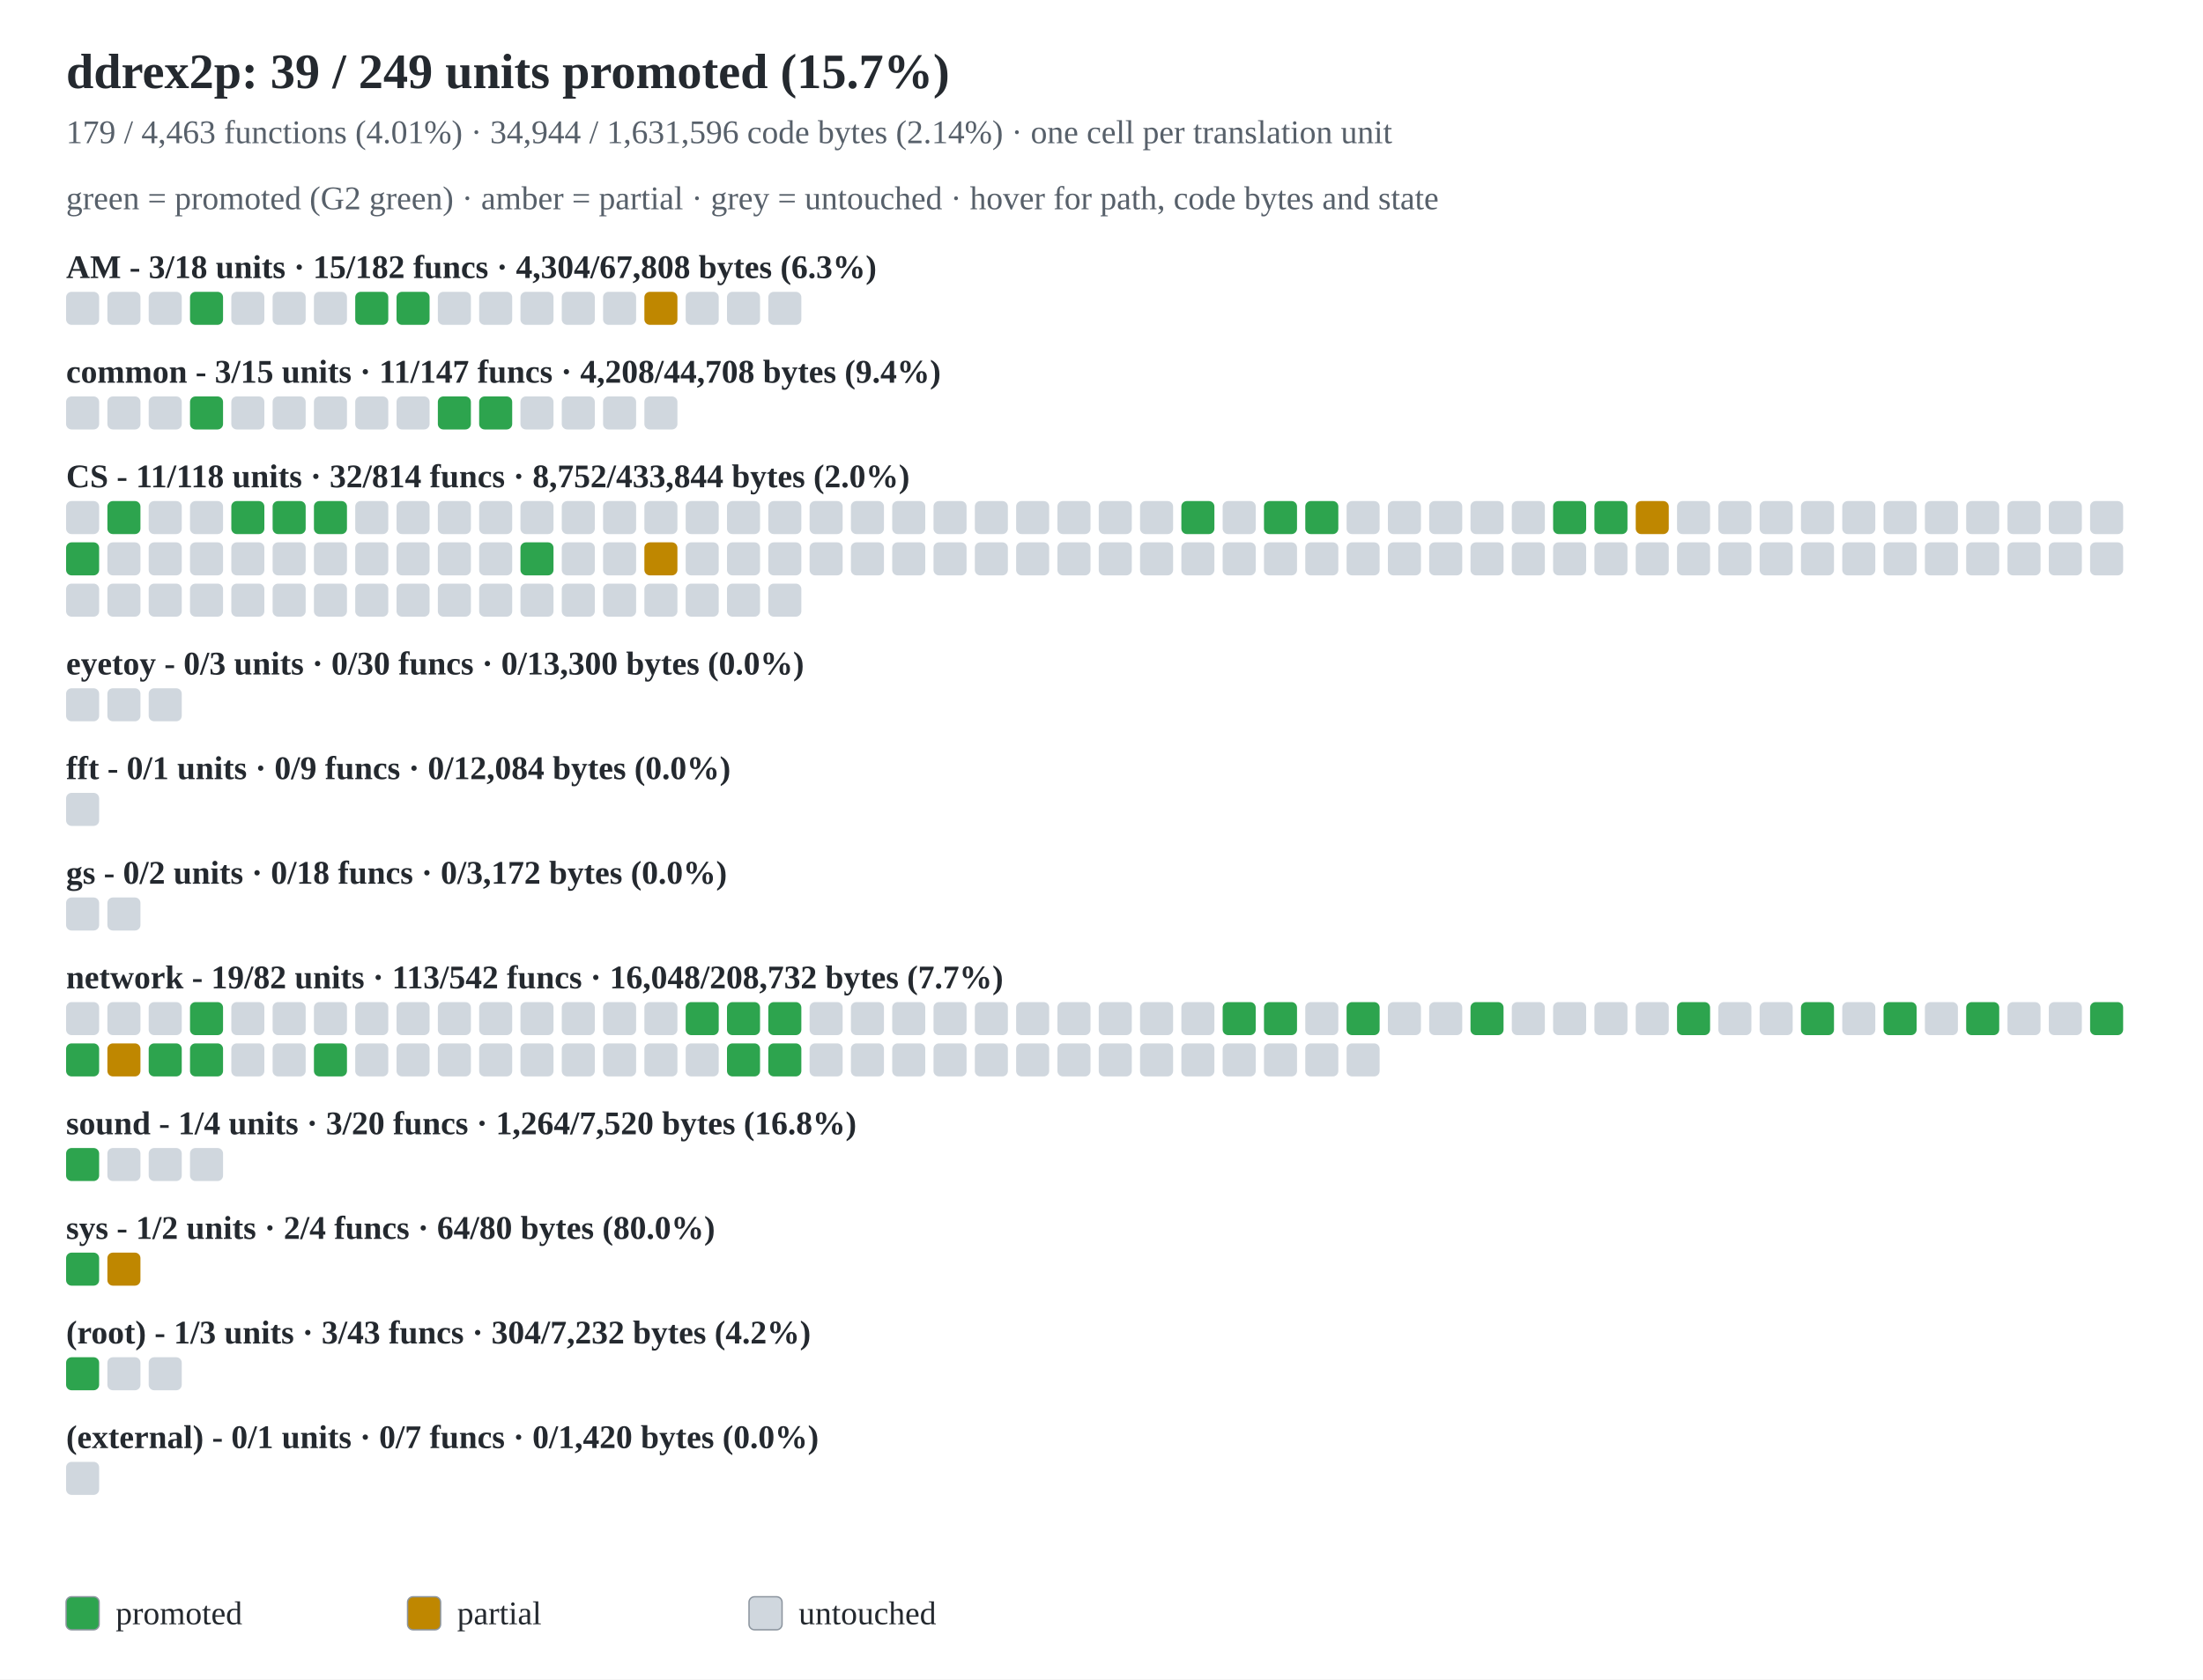
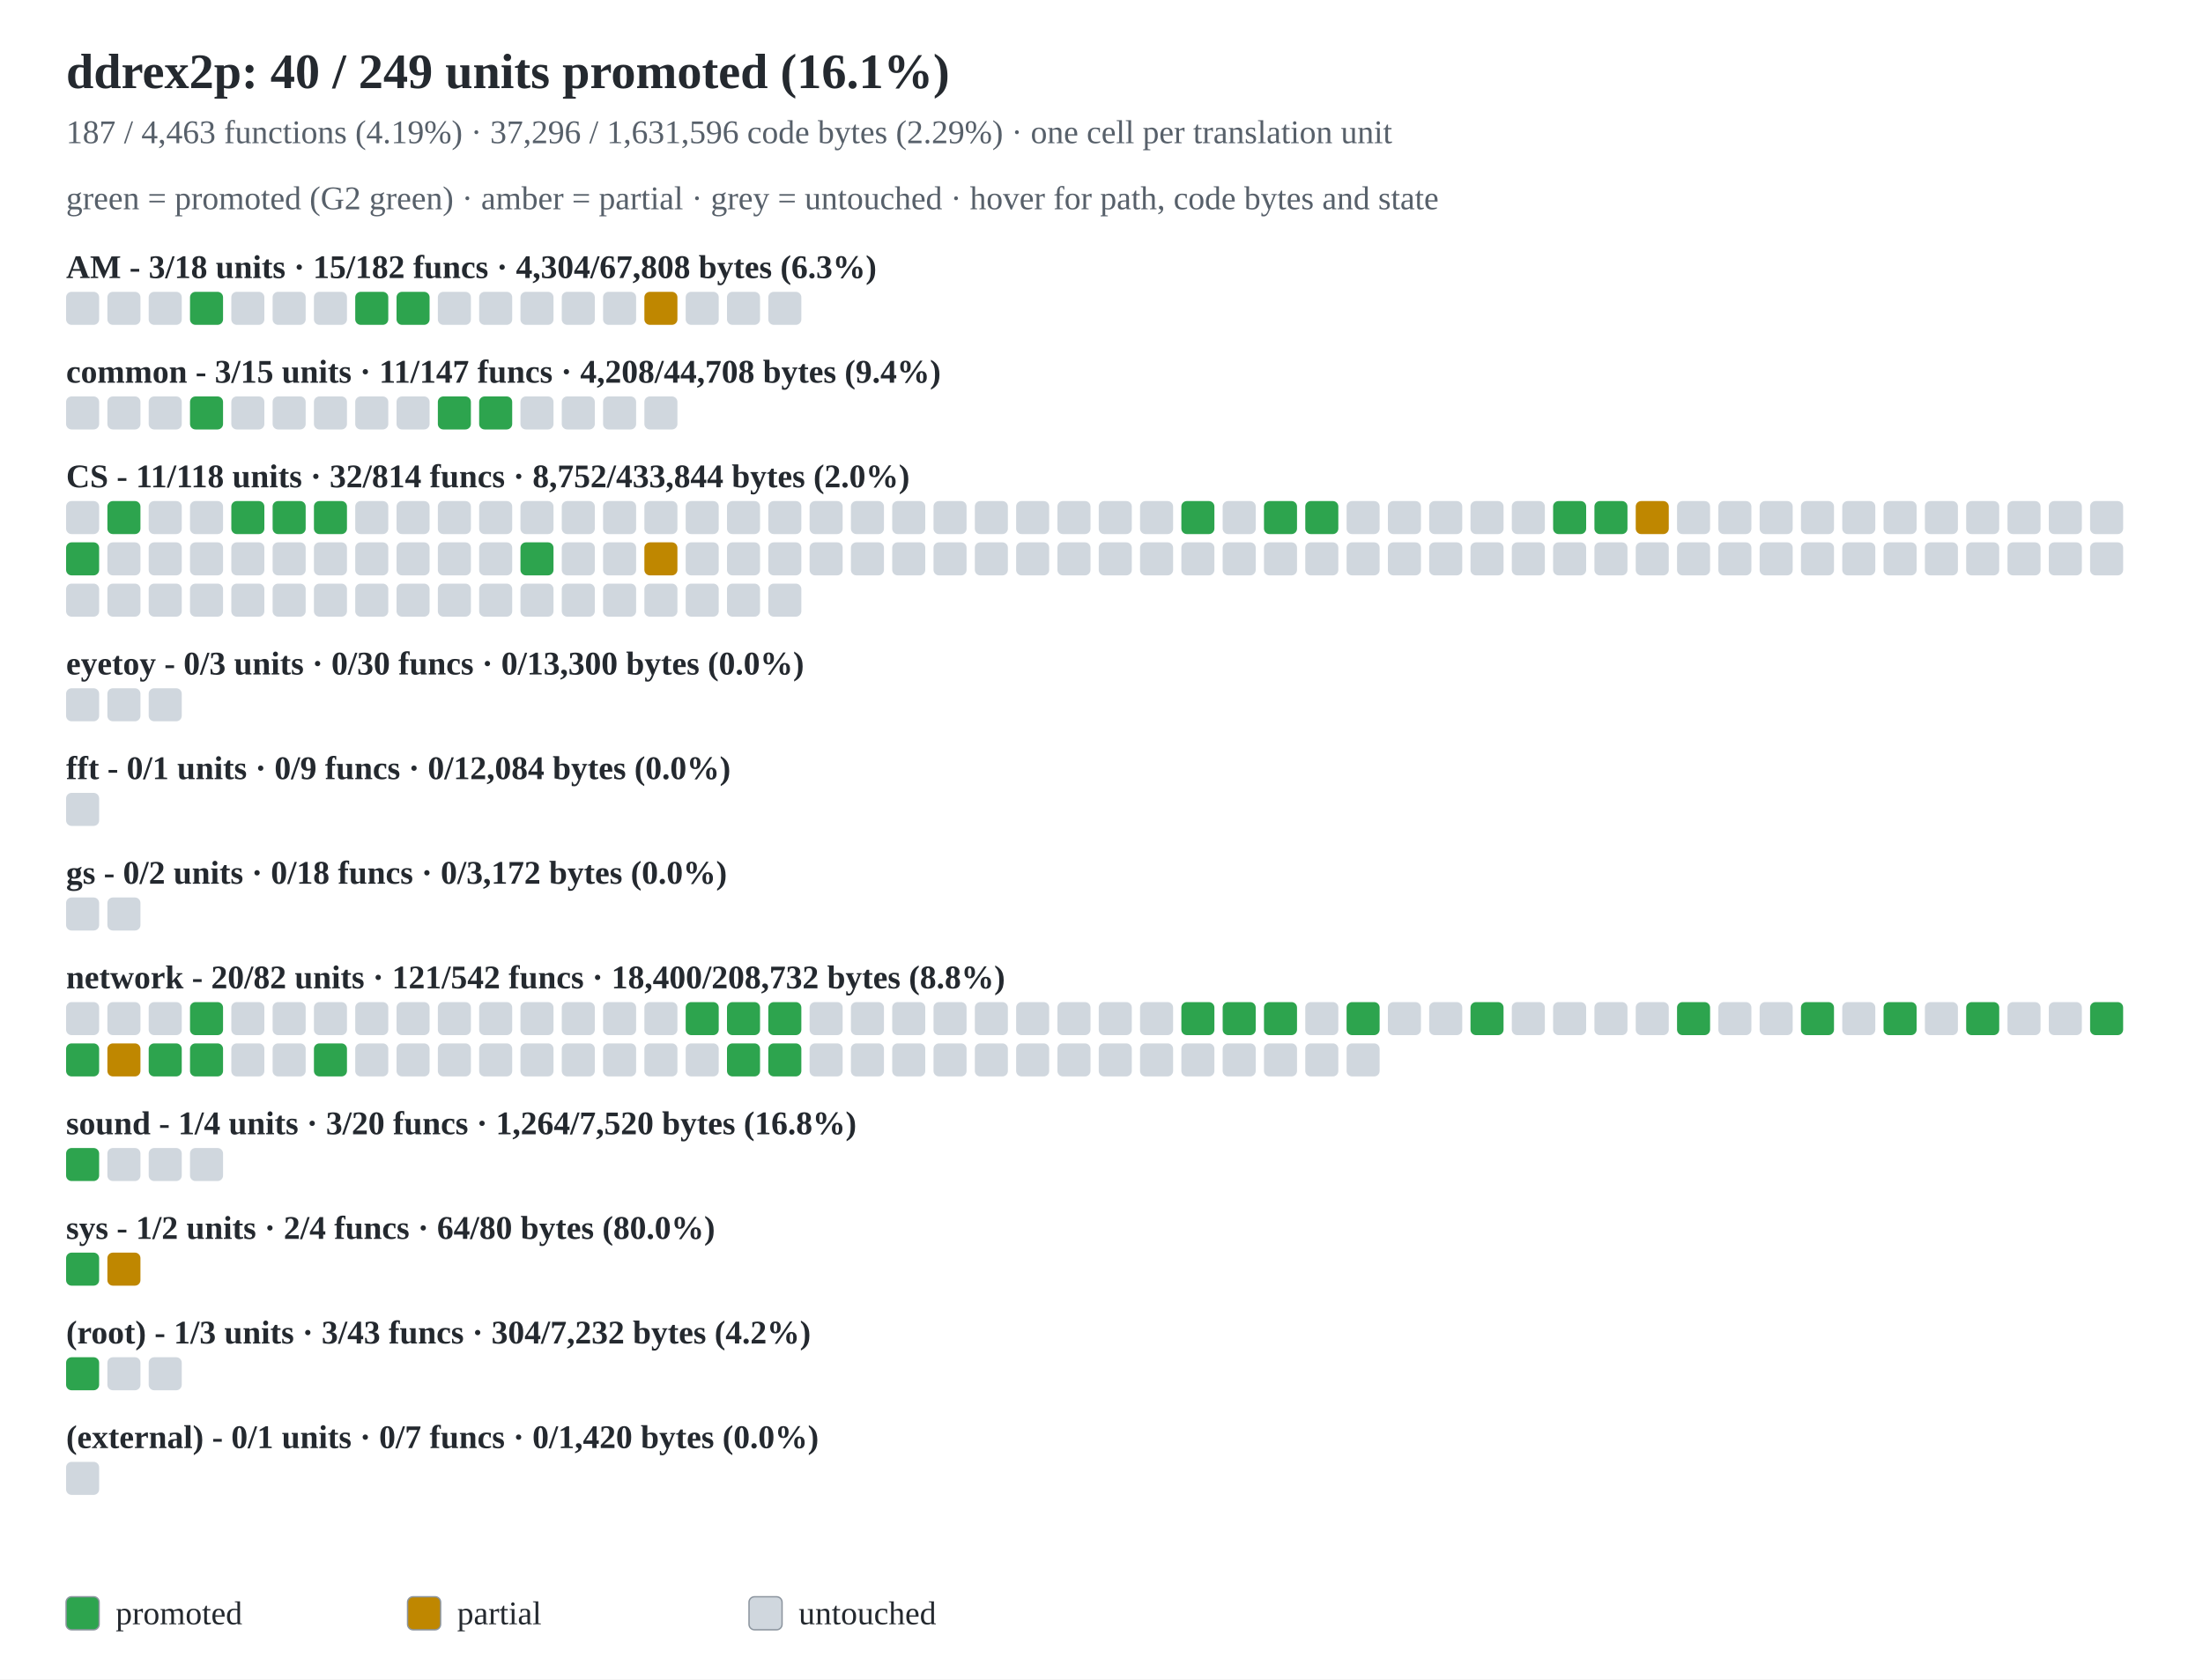
<svg xmlns="http://www.w3.org/2000/svg" width="800" height="610" viewBox="0 0 800 610" role="img" aria-label="ddrex2p translation unit heatmap">
  <rect width="800" height="610" fill="#ffffff" />
-   <text x="24" y="32" font-size="18" font-weight="600" fill="#24292f">ddrex2p: 39 / 249 units promoted (15.7%)</text>
-   <text x="24" y="52" font-size="12" fill="#57606a">179 / 4,463 functions (4.01%) · 34,944 / 1,631,596 code bytes (2.14%) · one cell per translation unit</text>
+   <text x="24" y="32" font-size="18" font-weight="600" fill="#24292f">ddrex2p: 40 / 249 units promoted (16.1%)</text>
+   <text x="24" y="52" font-size="12" fill="#57606a">187 / 4,463 functions (4.19%) · 37,296 / 1,631,596 code bytes (2.29%) · one cell per translation unit</text>
  <text x="24" y="76" font-size="12" fill="#57606a">green = promoted (G2 green) · amber = partial · grey = untouched · hover for path, code bytes and state</text>
  <g class="module" data-module="AM">
    <text x="24" y="101" font-size="12" font-weight="600" fill="#24292f">AM - 3/18 units · 15/182 funcs · 4,304/67,808 bytes (6.3%)</text>
    <rect class="cell" data-state="untouched" x="24" y="106" width="12" height="12" rx="2" fill="#d0d7de" />
    <rect class="cell" data-state="untouched" x="39" y="106" width="12" height="12" rx="2" fill="#d0d7de" />
    <rect class="cell" data-state="untouched" x="54" y="106" width="12" height="12" rx="2" fill="#d0d7de" />
    <rect class="cell" data-state="promoted" x="69" y="106" width="12" height="12" rx="2" fill="#2da44e" />
    <rect class="cell" data-state="untouched" x="84" y="106" width="12" height="12" rx="2" fill="#d0d7de" />
    <rect class="cell" data-state="untouched" x="99" y="106" width="12" height="12" rx="2" fill="#d0d7de" />
    <rect class="cell" data-state="untouched" x="114" y="106" width="12" height="12" rx="2" fill="#d0d7de" />
    <rect class="cell" data-state="promoted" x="129" y="106" width="12" height="12" rx="2" fill="#2da44e" />
    <rect class="cell" data-state="promoted" x="144" y="106" width="12" height="12" rx="2" fill="#2da44e" />
    <rect class="cell" data-state="untouched" x="159" y="106" width="12" height="12" rx="2" fill="#d0d7de" />
    <rect class="cell" data-state="untouched" x="174" y="106" width="12" height="12" rx="2" fill="#d0d7de" />
    <rect class="cell" data-state="untouched" x="189" y="106" width="12" height="12" rx="2" fill="#d0d7de" />
    <rect class="cell" data-state="untouched" x="204" y="106" width="12" height="12" rx="2" fill="#d0d7de" />
    <rect class="cell" data-state="untouched" x="219" y="106" width="12" height="12" rx="2" fill="#d0d7de" />
    <rect class="cell" data-state="partial" x="234" y="106" width="12" height="12" rx="2" fill="#bf8700" />
    <rect class="cell" data-state="untouched" x="249" y="106" width="12" height="12" rx="2" fill="#d0d7de" />
    <rect class="cell" data-state="untouched" x="264" y="106" width="12" height="12" rx="2" fill="#d0d7de" />
    <rect class="cell" data-state="untouched" x="279" y="106" width="12" height="12" rx="2" fill="#d0d7de" />
  </g>
  <g class="module" data-module="common">
    <text x="24" y="139" font-size="12" font-weight="600" fill="#24292f">common - 3/15 units · 11/147 funcs · 4,208/44,708 bytes (9.4%)</text>
    <rect class="cell" data-state="untouched" x="24" y="144" width="12" height="12" rx="2" fill="#d0d7de" />
    <rect class="cell" data-state="untouched" x="39" y="144" width="12" height="12" rx="2" fill="#d0d7de" />
    <rect class="cell" data-state="untouched" x="54" y="144" width="12" height="12" rx="2" fill="#d0d7de" />
    <rect class="cell" data-state="promoted" x="69" y="144" width="12" height="12" rx="2" fill="#2da44e" />
    <rect class="cell" data-state="untouched" x="84" y="144" width="12" height="12" rx="2" fill="#d0d7de" />
    <rect class="cell" data-state="untouched" x="99" y="144" width="12" height="12" rx="2" fill="#d0d7de" />
    <rect class="cell" data-state="untouched" x="114" y="144" width="12" height="12" rx="2" fill="#d0d7de" />
    <rect class="cell" data-state="untouched" x="129" y="144" width="12" height="12" rx="2" fill="#d0d7de" />
    <rect class="cell" data-state="untouched" x="144" y="144" width="12" height="12" rx="2" fill="#d0d7de" />
    <rect class="cell" data-state="promoted" x="159" y="144" width="12" height="12" rx="2" fill="#2da44e" />
    <rect class="cell" data-state="promoted" x="174" y="144" width="12" height="12" rx="2" fill="#2da44e" />
    <rect class="cell" data-state="untouched" x="189" y="144" width="12" height="12" rx="2" fill="#d0d7de" />
    <rect class="cell" data-state="untouched" x="204" y="144" width="12" height="12" rx="2" fill="#d0d7de" />
    <rect class="cell" data-state="untouched" x="219" y="144" width="12" height="12" rx="2" fill="#d0d7de" />
    <rect class="cell" data-state="untouched" x="234" y="144" width="12" height="12" rx="2" fill="#d0d7de" />
  </g>
  <g class="module" data-module="CS">
    <text x="24" y="177" font-size="12" font-weight="600" fill="#24292f">CS - 11/118 units · 32/814 funcs · 8,752/433,844 bytes (2.0%)</text>
    <rect class="cell" data-state="untouched" x="24" y="182" width="12" height="12" rx="2" fill="#d0d7de" />
    <rect class="cell" data-state="promoted" x="39" y="182" width="12" height="12" rx="2" fill="#2da44e" />
    <rect class="cell" data-state="untouched" x="54" y="182" width="12" height="12" rx="2" fill="#d0d7de" />
    <rect class="cell" data-state="untouched" x="69" y="182" width="12" height="12" rx="2" fill="#d0d7de" />
    <rect class="cell" data-state="promoted" x="84" y="182" width="12" height="12" rx="2" fill="#2da44e" />
    <rect class="cell" data-state="promoted" x="99" y="182" width="12" height="12" rx="2" fill="#2da44e" />
    <rect class="cell" data-state="promoted" x="114" y="182" width="12" height="12" rx="2" fill="#2da44e" />
    <rect class="cell" data-state="untouched" x="129" y="182" width="12" height="12" rx="2" fill="#d0d7de" />
    <rect class="cell" data-state="untouched" x="144" y="182" width="12" height="12" rx="2" fill="#d0d7de" />
    <rect class="cell" data-state="untouched" x="159" y="182" width="12" height="12" rx="2" fill="#d0d7de" />
    <rect class="cell" data-state="untouched" x="174" y="182" width="12" height="12" rx="2" fill="#d0d7de" />
    <rect class="cell" data-state="untouched" x="189" y="182" width="12" height="12" rx="2" fill="#d0d7de" />
    <rect class="cell" data-state="untouched" x="204" y="182" width="12" height="12" rx="2" fill="#d0d7de" />
    <rect class="cell" data-state="untouched" x="219" y="182" width="12" height="12" rx="2" fill="#d0d7de" />
    <rect class="cell" data-state="untouched" x="234" y="182" width="12" height="12" rx="2" fill="#d0d7de" />
    <rect class="cell" data-state="untouched" x="249" y="182" width="12" height="12" rx="2" fill="#d0d7de" />
    <rect class="cell" data-state="untouched" x="264" y="182" width="12" height="12" rx="2" fill="#d0d7de" />
    <rect class="cell" data-state="untouched" x="279" y="182" width="12" height="12" rx="2" fill="#d0d7de" />
    <rect class="cell" data-state="untouched" x="294" y="182" width="12" height="12" rx="2" fill="#d0d7de" />
    <rect class="cell" data-state="untouched" x="309" y="182" width="12" height="12" rx="2" fill="#d0d7de" />
    <rect class="cell" data-state="untouched" x="324" y="182" width="12" height="12" rx="2" fill="#d0d7de" />
    <rect class="cell" data-state="untouched" x="339" y="182" width="12" height="12" rx="2" fill="#d0d7de" />
    <rect class="cell" data-state="untouched" x="354" y="182" width="12" height="12" rx="2" fill="#d0d7de" />
    <rect class="cell" data-state="untouched" x="369" y="182" width="12" height="12" rx="2" fill="#d0d7de" />
    <rect class="cell" data-state="untouched" x="384" y="182" width="12" height="12" rx="2" fill="#d0d7de" />
    <rect class="cell" data-state="untouched" x="399" y="182" width="12" height="12" rx="2" fill="#d0d7de" />
    <rect class="cell" data-state="untouched" x="414" y="182" width="12" height="12" rx="2" fill="#d0d7de" />
    <rect class="cell" data-state="promoted" x="429" y="182" width="12" height="12" rx="2" fill="#2da44e" />
    <rect class="cell" data-state="untouched" x="444" y="182" width="12" height="12" rx="2" fill="#d0d7de" />
    <rect class="cell" data-state="promoted" x="459" y="182" width="12" height="12" rx="2" fill="#2da44e" />
    <rect class="cell" data-state="promoted" x="474" y="182" width="12" height="12" rx="2" fill="#2da44e" />
    <rect class="cell" data-state="untouched" x="489" y="182" width="12" height="12" rx="2" fill="#d0d7de" />
    <rect class="cell" data-state="untouched" x="504" y="182" width="12" height="12" rx="2" fill="#d0d7de" />
    <rect class="cell" data-state="untouched" x="519" y="182" width="12" height="12" rx="2" fill="#d0d7de" />
    <rect class="cell" data-state="untouched" x="534" y="182" width="12" height="12" rx="2" fill="#d0d7de" />
    <rect class="cell" data-state="untouched" x="549" y="182" width="12" height="12" rx="2" fill="#d0d7de" />
    <rect class="cell" data-state="promoted" x="564" y="182" width="12" height="12" rx="2" fill="#2da44e" />
    <rect class="cell" data-state="promoted" x="579" y="182" width="12" height="12" rx="2" fill="#2da44e" />
    <rect class="cell" data-state="partial" x="594" y="182" width="12" height="12" rx="2" fill="#bf8700" />
    <rect class="cell" data-state="untouched" x="609" y="182" width="12" height="12" rx="2" fill="#d0d7de" />
    <rect class="cell" data-state="untouched" x="624" y="182" width="12" height="12" rx="2" fill="#d0d7de" />
    <rect class="cell" data-state="untouched" x="639" y="182" width="12" height="12" rx="2" fill="#d0d7de" />
    <rect class="cell" data-state="untouched" x="654" y="182" width="12" height="12" rx="2" fill="#d0d7de" />
    <rect class="cell" data-state="untouched" x="669" y="182" width="12" height="12" rx="2" fill="#d0d7de" />
    <rect class="cell" data-state="untouched" x="684" y="182" width="12" height="12" rx="2" fill="#d0d7de" />
    <rect class="cell" data-state="untouched" x="699" y="182" width="12" height="12" rx="2" fill="#d0d7de" />
    <rect class="cell" data-state="untouched" x="714" y="182" width="12" height="12" rx="2" fill="#d0d7de" />
    <rect class="cell" data-state="untouched" x="729" y="182" width="12" height="12" rx="2" fill="#d0d7de" />
    <rect class="cell" data-state="untouched" x="744" y="182" width="12" height="12" rx="2" fill="#d0d7de" />
    <rect class="cell" data-state="untouched" x="759" y="182" width="12" height="12" rx="2" fill="#d0d7de" />
    <rect class="cell" data-state="promoted" x="24" y="197" width="12" height="12" rx="2" fill="#2da44e" />
    <rect class="cell" data-state="untouched" x="39" y="197" width="12" height="12" rx="2" fill="#d0d7de" />
    <rect class="cell" data-state="untouched" x="54" y="197" width="12" height="12" rx="2" fill="#d0d7de" />
    <rect class="cell" data-state="untouched" x="69" y="197" width="12" height="12" rx="2" fill="#d0d7de" />
    <rect class="cell" data-state="untouched" x="84" y="197" width="12" height="12" rx="2" fill="#d0d7de" />
    <rect class="cell" data-state="untouched" x="99" y="197" width="12" height="12" rx="2" fill="#d0d7de" />
    <rect class="cell" data-state="untouched" x="114" y="197" width="12" height="12" rx="2" fill="#d0d7de" />
    <rect class="cell" data-state="untouched" x="129" y="197" width="12" height="12" rx="2" fill="#d0d7de" />
    <rect class="cell" data-state="untouched" x="144" y="197" width="12" height="12" rx="2" fill="#d0d7de" />
    <rect class="cell" data-state="untouched" x="159" y="197" width="12" height="12" rx="2" fill="#d0d7de" />
    <rect class="cell" data-state="untouched" x="174" y="197" width="12" height="12" rx="2" fill="#d0d7de" />
    <rect class="cell" data-state="promoted" x="189" y="197" width="12" height="12" rx="2" fill="#2da44e" />
    <rect class="cell" data-state="untouched" x="204" y="197" width="12" height="12" rx="2" fill="#d0d7de" />
    <rect class="cell" data-state="untouched" x="219" y="197" width="12" height="12" rx="2" fill="#d0d7de" />
    <rect class="cell" data-state="partial" x="234" y="197" width="12" height="12" rx="2" fill="#bf8700" />
    <rect class="cell" data-state="untouched" x="249" y="197" width="12" height="12" rx="2" fill="#d0d7de" />
    <rect class="cell" data-state="untouched" x="264" y="197" width="12" height="12" rx="2" fill="#d0d7de" />
    <rect class="cell" data-state="untouched" x="279" y="197" width="12" height="12" rx="2" fill="#d0d7de" />
    <rect class="cell" data-state="untouched" x="294" y="197" width="12" height="12" rx="2" fill="#d0d7de" />
    <rect class="cell" data-state="untouched" x="309" y="197" width="12" height="12" rx="2" fill="#d0d7de" />
    <rect class="cell" data-state="untouched" x="324" y="197" width="12" height="12" rx="2" fill="#d0d7de" />
    <rect class="cell" data-state="untouched" x="339" y="197" width="12" height="12" rx="2" fill="#d0d7de" />
    <rect class="cell" data-state="untouched" x="354" y="197" width="12" height="12" rx="2" fill="#d0d7de" />
    <rect class="cell" data-state="untouched" x="369" y="197" width="12" height="12" rx="2" fill="#d0d7de" />
    <rect class="cell" data-state="untouched" x="384" y="197" width="12" height="12" rx="2" fill="#d0d7de" />
    <rect class="cell" data-state="untouched" x="399" y="197" width="12" height="12" rx="2" fill="#d0d7de" />
    <rect class="cell" data-state="untouched" x="414" y="197" width="12" height="12" rx="2" fill="#d0d7de" />
    <rect class="cell" data-state="untouched" x="429" y="197" width="12" height="12" rx="2" fill="#d0d7de" />
    <rect class="cell" data-state="untouched" x="444" y="197" width="12" height="12" rx="2" fill="#d0d7de" />
    <rect class="cell" data-state="untouched" x="459" y="197" width="12" height="12" rx="2" fill="#d0d7de" />
    <rect class="cell" data-state="untouched" x="474" y="197" width="12" height="12" rx="2" fill="#d0d7de" />
    <rect class="cell" data-state="untouched" x="489" y="197" width="12" height="12" rx="2" fill="#d0d7de" />
    <rect class="cell" data-state="untouched" x="504" y="197" width="12" height="12" rx="2" fill="#d0d7de" />
    <rect class="cell" data-state="untouched" x="519" y="197" width="12" height="12" rx="2" fill="#d0d7de" />
    <rect class="cell" data-state="untouched" x="534" y="197" width="12" height="12" rx="2" fill="#d0d7de" />
    <rect class="cell" data-state="untouched" x="549" y="197" width="12" height="12" rx="2" fill="#d0d7de" />
    <rect class="cell" data-state="untouched" x="564" y="197" width="12" height="12" rx="2" fill="#d0d7de" />
    <rect class="cell" data-state="untouched" x="579" y="197" width="12" height="12" rx="2" fill="#d0d7de" />
    <rect class="cell" data-state="untouched" x="594" y="197" width="12" height="12" rx="2" fill="#d0d7de" />
    <rect class="cell" data-state="untouched" x="609" y="197" width="12" height="12" rx="2" fill="#d0d7de" />
    <rect class="cell" data-state="untouched" x="624" y="197" width="12" height="12" rx="2" fill="#d0d7de" />
    <rect class="cell" data-state="untouched" x="639" y="197" width="12" height="12" rx="2" fill="#d0d7de" />
    <rect class="cell" data-state="untouched" x="654" y="197" width="12" height="12" rx="2" fill="#d0d7de" />
    <rect class="cell" data-state="untouched" x="669" y="197" width="12" height="12" rx="2" fill="#d0d7de" />
    <rect class="cell" data-state="untouched" x="684" y="197" width="12" height="12" rx="2" fill="#d0d7de" />
    <rect class="cell" data-state="untouched" x="699" y="197" width="12" height="12" rx="2" fill="#d0d7de" />
    <rect class="cell" data-state="untouched" x="714" y="197" width="12" height="12" rx="2" fill="#d0d7de" />
    <rect class="cell" data-state="untouched" x="729" y="197" width="12" height="12" rx="2" fill="#d0d7de" />
    <rect class="cell" data-state="untouched" x="744" y="197" width="12" height="12" rx="2" fill="#d0d7de" />
    <rect class="cell" data-state="untouched" x="759" y="197" width="12" height="12" rx="2" fill="#d0d7de" />
    <rect class="cell" data-state="untouched" x="24" y="212" width="12" height="12" rx="2" fill="#d0d7de" />
    <rect class="cell" data-state="untouched" x="39" y="212" width="12" height="12" rx="2" fill="#d0d7de" />
    <rect class="cell" data-state="untouched" x="54" y="212" width="12" height="12" rx="2" fill="#d0d7de" />
    <rect class="cell" data-state="untouched" x="69" y="212" width="12" height="12" rx="2" fill="#d0d7de" />
    <rect class="cell" data-state="untouched" x="84" y="212" width="12" height="12" rx="2" fill="#d0d7de" />
    <rect class="cell" data-state="untouched" x="99" y="212" width="12" height="12" rx="2" fill="#d0d7de" />
    <rect class="cell" data-state="untouched" x="114" y="212" width="12" height="12" rx="2" fill="#d0d7de" />
    <rect class="cell" data-state="untouched" x="129" y="212" width="12" height="12" rx="2" fill="#d0d7de" />
    <rect class="cell" data-state="untouched" x="144" y="212" width="12" height="12" rx="2" fill="#d0d7de" />
    <rect class="cell" data-state="untouched" x="159" y="212" width="12" height="12" rx="2" fill="#d0d7de" />
    <rect class="cell" data-state="untouched" x="174" y="212" width="12" height="12" rx="2" fill="#d0d7de" />
    <rect class="cell" data-state="untouched" x="189" y="212" width="12" height="12" rx="2" fill="#d0d7de" />
    <rect class="cell" data-state="untouched" x="204" y="212" width="12" height="12" rx="2" fill="#d0d7de" />
    <rect class="cell" data-state="untouched" x="219" y="212" width="12" height="12" rx="2" fill="#d0d7de" />
    <rect class="cell" data-state="untouched" x="234" y="212" width="12" height="12" rx="2" fill="#d0d7de" />
    <rect class="cell" data-state="untouched" x="249" y="212" width="12" height="12" rx="2" fill="#d0d7de" />
    <rect class="cell" data-state="untouched" x="264" y="212" width="12" height="12" rx="2" fill="#d0d7de" />
    <rect class="cell" data-state="untouched" x="279" y="212" width="12" height="12" rx="2" fill="#d0d7de" />
  </g>
  <g class="module" data-module="eyetoy">
    <text x="24" y="245" font-size="12" font-weight="600" fill="#24292f">eyetoy - 0/3 units · 0/30 funcs · 0/13,300 bytes (0.0%)</text>
    <rect class="cell" data-state="untouched" x="24" y="250" width="12" height="12" rx="2" fill="#d0d7de" />
    <rect class="cell" data-state="untouched" x="39" y="250" width="12" height="12" rx="2" fill="#d0d7de" />
    <rect class="cell" data-state="untouched" x="54" y="250" width="12" height="12" rx="2" fill="#d0d7de" />
  </g>
  <g class="module" data-module="fft">
    <text x="24" y="283" font-size="12" font-weight="600" fill="#24292f">fft - 0/1 units · 0/9 funcs · 0/12,084 bytes (0.0%)</text>
    <rect class="cell" data-state="untouched" x="24" y="288" width="12" height="12" rx="2" fill="#d0d7de" />
  </g>
  <g class="module" data-module="gs">
    <text x="24" y="321" font-size="12" font-weight="600" fill="#24292f">gs - 0/2 units · 0/18 funcs · 0/3,172 bytes (0.0%)</text>
    <rect class="cell" data-state="untouched" x="24" y="326" width="12" height="12" rx="2" fill="#d0d7de" />
    <rect class="cell" data-state="untouched" x="39" y="326" width="12" height="12" rx="2" fill="#d0d7de" />
  </g>
  <g class="module" data-module="network">
-     <text x="24" y="359" font-size="12" font-weight="600" fill="#24292f">network - 19/82 units · 113/542 funcs · 16,048/208,732 bytes (7.7%)</text>
+     <text x="24" y="359" font-size="12" font-weight="600" fill="#24292f">network - 20/82 units · 121/542 funcs · 18,400/208,732 bytes (8.8%)</text>
    <rect class="cell" data-state="untouched" x="24" y="364" width="12" height="12" rx="2" fill="#d0d7de" />
    <rect class="cell" data-state="untouched" x="39" y="364" width="12" height="12" rx="2" fill="#d0d7de" />
    <rect class="cell" data-state="untouched" x="54" y="364" width="12" height="12" rx="2" fill="#d0d7de" />
    <rect class="cell" data-state="promoted" x="69" y="364" width="12" height="12" rx="2" fill="#2da44e" />
    <rect class="cell" data-state="untouched" x="84" y="364" width="12" height="12" rx="2" fill="#d0d7de" />
    <rect class="cell" data-state="untouched" x="99" y="364" width="12" height="12" rx="2" fill="#d0d7de" />
    <rect class="cell" data-state="untouched" x="114" y="364" width="12" height="12" rx="2" fill="#d0d7de" />
    <rect class="cell" data-state="untouched" x="129" y="364" width="12" height="12" rx="2" fill="#d0d7de" />
    <rect class="cell" data-state="untouched" x="144" y="364" width="12" height="12" rx="2" fill="#d0d7de" />
    <rect class="cell" data-state="untouched" x="159" y="364" width="12" height="12" rx="2" fill="#d0d7de" />
    <rect class="cell" data-state="untouched" x="174" y="364" width="12" height="12" rx="2" fill="#d0d7de" />
    <rect class="cell" data-state="untouched" x="189" y="364" width="12" height="12" rx="2" fill="#d0d7de" />
    <rect class="cell" data-state="untouched" x="204" y="364" width="12" height="12" rx="2" fill="#d0d7de" />
    <rect class="cell" data-state="untouched" x="219" y="364" width="12" height="12" rx="2" fill="#d0d7de" />
    <rect class="cell" data-state="untouched" x="234" y="364" width="12" height="12" rx="2" fill="#d0d7de" />
    <rect class="cell" data-state="promoted" x="249" y="364" width="12" height="12" rx="2" fill="#2da44e" />
    <rect class="cell" data-state="promoted" x="264" y="364" width="12" height="12" rx="2" fill="#2da44e" />
    <rect class="cell" data-state="promoted" x="279" y="364" width="12" height="12" rx="2" fill="#2da44e" />
    <rect class="cell" data-state="untouched" x="294" y="364" width="12" height="12" rx="2" fill="#d0d7de" />
    <rect class="cell" data-state="untouched" x="309" y="364" width="12" height="12" rx="2" fill="#d0d7de" />
    <rect class="cell" data-state="untouched" x="324" y="364" width="12" height="12" rx="2" fill="#d0d7de" />
    <rect class="cell" data-state="untouched" x="339" y="364" width="12" height="12" rx="2" fill="#d0d7de" />
    <rect class="cell" data-state="untouched" x="354" y="364" width="12" height="12" rx="2" fill="#d0d7de" />
    <rect class="cell" data-state="untouched" x="369" y="364" width="12" height="12" rx="2" fill="#d0d7de" />
    <rect class="cell" data-state="untouched" x="384" y="364" width="12" height="12" rx="2" fill="#d0d7de" />
    <rect class="cell" data-state="untouched" x="399" y="364" width="12" height="12" rx="2" fill="#d0d7de" />
    <rect class="cell" data-state="untouched" x="414" y="364" width="12" height="12" rx="2" fill="#d0d7de" />
-     <rect class="cell" data-state="untouched" x="429" y="364" width="12" height="12" rx="2" fill="#d0d7de" />
+     <rect class="cell" data-state="promoted" x="429" y="364" width="12" height="12" rx="2" fill="#2da44e" />
    <rect class="cell" data-state="promoted" x="444" y="364" width="12" height="12" rx="2" fill="#2da44e" />
    <rect class="cell" data-state="promoted" x="459" y="364" width="12" height="12" rx="2" fill="#2da44e" />
    <rect class="cell" data-state="untouched" x="474" y="364" width="12" height="12" rx="2" fill="#d0d7de" />
    <rect class="cell" data-state="promoted" x="489" y="364" width="12" height="12" rx="2" fill="#2da44e" />
    <rect class="cell" data-state="untouched" x="504" y="364" width="12" height="12" rx="2" fill="#d0d7de" />
    <rect class="cell" data-state="untouched" x="519" y="364" width="12" height="12" rx="2" fill="#d0d7de" />
    <rect class="cell" data-state="promoted" x="534" y="364" width="12" height="12" rx="2" fill="#2da44e" />
    <rect class="cell" data-state="untouched" x="549" y="364" width="12" height="12" rx="2" fill="#d0d7de" />
    <rect class="cell" data-state="untouched" x="564" y="364" width="12" height="12" rx="2" fill="#d0d7de" />
    <rect class="cell" data-state="untouched" x="579" y="364" width="12" height="12" rx="2" fill="#d0d7de" />
    <rect class="cell" data-state="untouched" x="594" y="364" width="12" height="12" rx="2" fill="#d0d7de" />
    <rect class="cell" data-state="promoted" x="609" y="364" width="12" height="12" rx="2" fill="#2da44e" />
    <rect class="cell" data-state="untouched" x="624" y="364" width="12" height="12" rx="2" fill="#d0d7de" />
    <rect class="cell" data-state="untouched" x="639" y="364" width="12" height="12" rx="2" fill="#d0d7de" />
    <rect class="cell" data-state="promoted" x="654" y="364" width="12" height="12" rx="2" fill="#2da44e" />
    <rect class="cell" data-state="untouched" x="669" y="364" width="12" height="12" rx="2" fill="#d0d7de" />
    <rect class="cell" data-state="promoted" x="684" y="364" width="12" height="12" rx="2" fill="#2da44e" />
    <rect class="cell" data-state="untouched" x="699" y="364" width="12" height="12" rx="2" fill="#d0d7de" />
    <rect class="cell" data-state="promoted" x="714" y="364" width="12" height="12" rx="2" fill="#2da44e" />
    <rect class="cell" data-state="untouched" x="729" y="364" width="12" height="12" rx="2" fill="#d0d7de" />
    <rect class="cell" data-state="untouched" x="744" y="364" width="12" height="12" rx="2" fill="#d0d7de" />
    <rect class="cell" data-state="promoted" x="759" y="364" width="12" height="12" rx="2" fill="#2da44e" />
    <rect class="cell" data-state="promoted" x="24" y="379" width="12" height="12" rx="2" fill="#2da44e" />
    <rect class="cell" data-state="partial" x="39" y="379" width="12" height="12" rx="2" fill="#bf8700" />
    <rect class="cell" data-state="promoted" x="54" y="379" width="12" height="12" rx="2" fill="#2da44e" />
    <rect class="cell" data-state="promoted" x="69" y="379" width="12" height="12" rx="2" fill="#2da44e" />
    <rect class="cell" data-state="untouched" x="84" y="379" width="12" height="12" rx="2" fill="#d0d7de" />
    <rect class="cell" data-state="untouched" x="99" y="379" width="12" height="12" rx="2" fill="#d0d7de" />
    <rect class="cell" data-state="promoted" x="114" y="379" width="12" height="12" rx="2" fill="#2da44e" />
    <rect class="cell" data-state="untouched" x="129" y="379" width="12" height="12" rx="2" fill="#d0d7de" />
    <rect class="cell" data-state="untouched" x="144" y="379" width="12" height="12" rx="2" fill="#d0d7de" />
    <rect class="cell" data-state="untouched" x="159" y="379" width="12" height="12" rx="2" fill="#d0d7de" />
    <rect class="cell" data-state="untouched" x="174" y="379" width="12" height="12" rx="2" fill="#d0d7de" />
    <rect class="cell" data-state="untouched" x="189" y="379" width="12" height="12" rx="2" fill="#d0d7de" />
    <rect class="cell" data-state="untouched" x="204" y="379" width="12" height="12" rx="2" fill="#d0d7de" />
    <rect class="cell" data-state="untouched" x="219" y="379" width="12" height="12" rx="2" fill="#d0d7de" />
    <rect class="cell" data-state="untouched" x="234" y="379" width="12" height="12" rx="2" fill="#d0d7de" />
    <rect class="cell" data-state="untouched" x="249" y="379" width="12" height="12" rx="2" fill="#d0d7de" />
    <rect class="cell" data-state="promoted" x="264" y="379" width="12" height="12" rx="2" fill="#2da44e" />
    <rect class="cell" data-state="promoted" x="279" y="379" width="12" height="12" rx="2" fill="#2da44e" />
    <rect class="cell" data-state="untouched" x="294" y="379" width="12" height="12" rx="2" fill="#d0d7de" />
    <rect class="cell" data-state="untouched" x="309" y="379" width="12" height="12" rx="2" fill="#d0d7de" />
    <rect class="cell" data-state="untouched" x="324" y="379" width="12" height="12" rx="2" fill="#d0d7de" />
    <rect class="cell" data-state="untouched" x="339" y="379" width="12" height="12" rx="2" fill="#d0d7de" />
    <rect class="cell" data-state="untouched" x="354" y="379" width="12" height="12" rx="2" fill="#d0d7de" />
    <rect class="cell" data-state="untouched" x="369" y="379" width="12" height="12" rx="2" fill="#d0d7de" />
    <rect class="cell" data-state="untouched" x="384" y="379" width="12" height="12" rx="2" fill="#d0d7de" />
    <rect class="cell" data-state="untouched" x="399" y="379" width="12" height="12" rx="2" fill="#d0d7de" />
    <rect class="cell" data-state="untouched" x="414" y="379" width="12" height="12" rx="2" fill="#d0d7de" />
    <rect class="cell" data-state="untouched" x="429" y="379" width="12" height="12" rx="2" fill="#d0d7de" />
    <rect class="cell" data-state="untouched" x="444" y="379" width="12" height="12" rx="2" fill="#d0d7de" />
    <rect class="cell" data-state="untouched" x="459" y="379" width="12" height="12" rx="2" fill="#d0d7de" />
    <rect class="cell" data-state="untouched" x="474" y="379" width="12" height="12" rx="2" fill="#d0d7de" />
    <rect class="cell" data-state="untouched" x="489" y="379" width="12" height="12" rx="2" fill="#d0d7de" />
  </g>
  <g class="module" data-module="sound">
    <text x="24" y="412" font-size="12" font-weight="600" fill="#24292f">sound - 1/4 units · 3/20 funcs · 1,264/7,520 bytes (16.8%)</text>
    <rect class="cell" data-state="promoted" x="24" y="417" width="12" height="12" rx="2" fill="#2da44e" />
    <rect class="cell" data-state="untouched" x="39" y="417" width="12" height="12" rx="2" fill="#d0d7de" />
    <rect class="cell" data-state="untouched" x="54" y="417" width="12" height="12" rx="2" fill="#d0d7de" />
    <rect class="cell" data-state="untouched" x="69" y="417" width="12" height="12" rx="2" fill="#d0d7de" />
  </g>
  <g class="module" data-module="sys">
    <text x="24" y="450" font-size="12" font-weight="600" fill="#24292f">sys - 1/2 units · 2/4 funcs · 64/80 bytes (80.0%)</text>
    <rect class="cell" data-state="promoted" x="24" y="455" width="12" height="12" rx="2" fill="#2da44e" />
    <rect class="cell" data-state="partial" x="39" y="455" width="12" height="12" rx="2" fill="#bf8700" />
  </g>
  <g class="module" data-module="(root)">
    <text x="24" y="488" font-size="12" font-weight="600" fill="#24292f">(root) - 1/3 units · 3/43 funcs · 304/7,232 bytes (4.2%)</text>
    <rect class="cell" data-state="promoted" x="24" y="493" width="12" height="12" rx="2" fill="#2da44e" />
    <rect class="cell" data-state="untouched" x="39" y="493" width="12" height="12" rx="2" fill="#d0d7de" />
    <rect class="cell" data-state="untouched" x="54" y="493" width="12" height="12" rx="2" fill="#d0d7de" />
  </g>
  <g class="module" data-module="(external)">
    <text x="24" y="526" font-size="12" font-weight="600" fill="#24292f">(external) - 0/1 units · 0/7 funcs · 0/1,420 bytes (0.0%)</text>
    <rect class="cell" data-state="untouched" x="24" y="531" width="12" height="12" rx="2" fill="#d0d7de" />
  </g>
  <g transform="translate(0 580)" class="legend">
    <rect x="24" y="0" width="12" height="12" rx="2" fill="#2da44e" stroke="#8c959f" stroke-width="0.5" />
    <text x="42" y="10" font-size="12" fill="#24292f">promoted</text>
    <rect x="148" y="0" width="12" height="12" rx="2" fill="#bf8700" stroke="#8c959f" stroke-width="0.5" />
    <text x="166" y="10" font-size="12" fill="#24292f">partial</text>
    <rect x="272" y="0" width="12" height="12" rx="2" fill="#d0d7de" stroke="#8c959f" stroke-width="0.5" />
    <text x="290" y="10" font-size="12" fill="#24292f">untouched</text>
  </g>
</svg>
